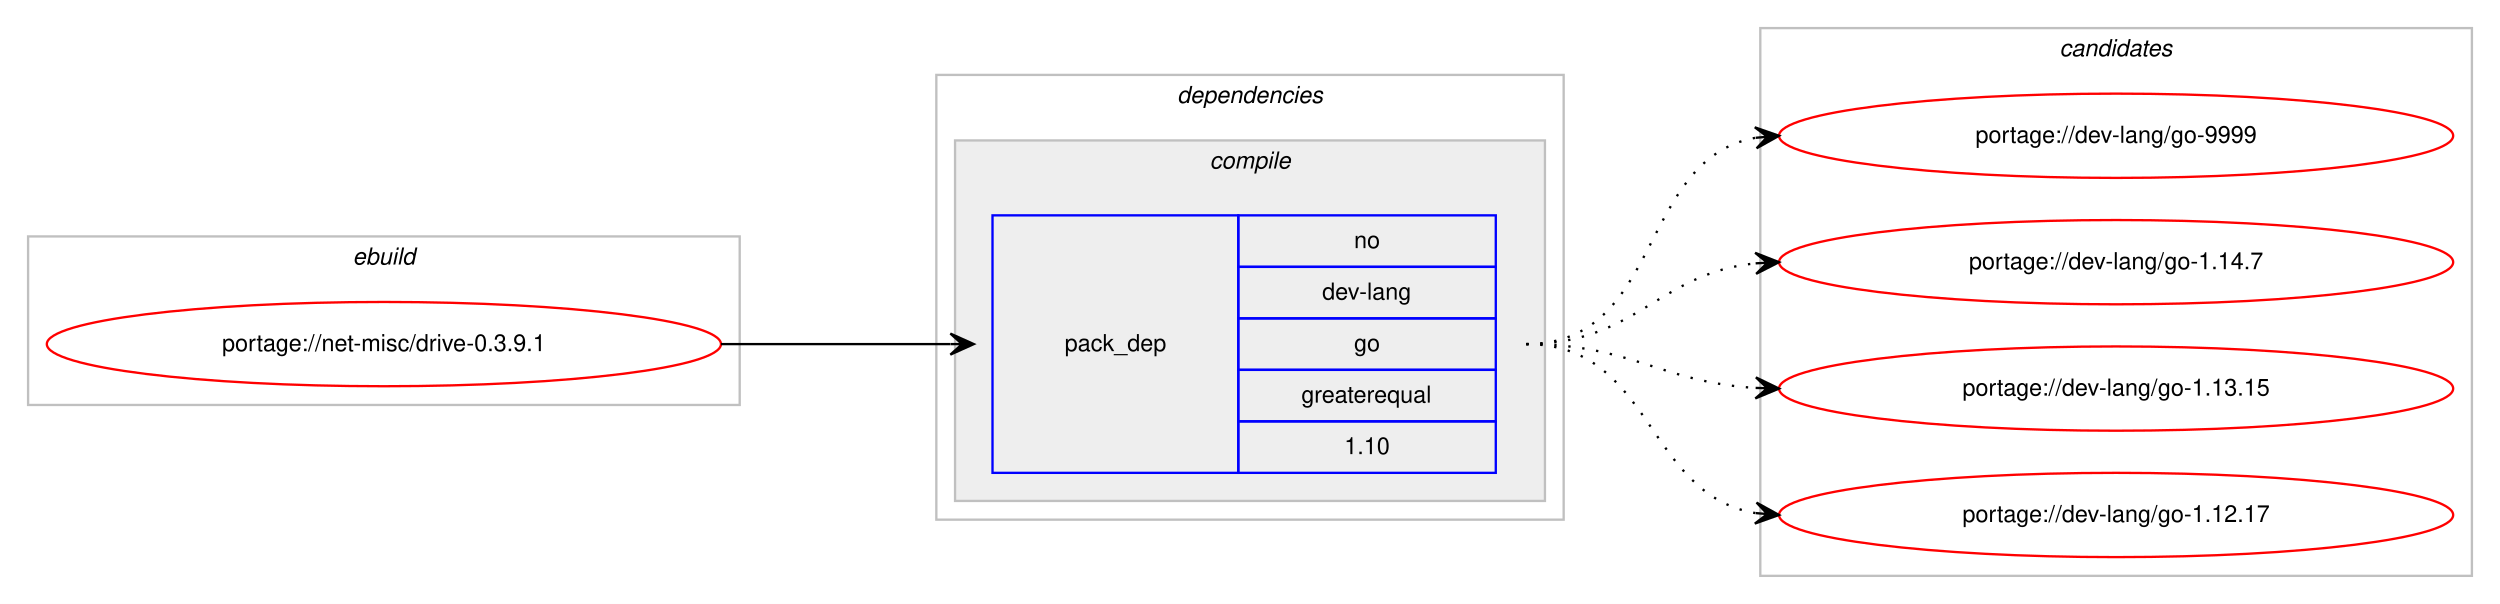
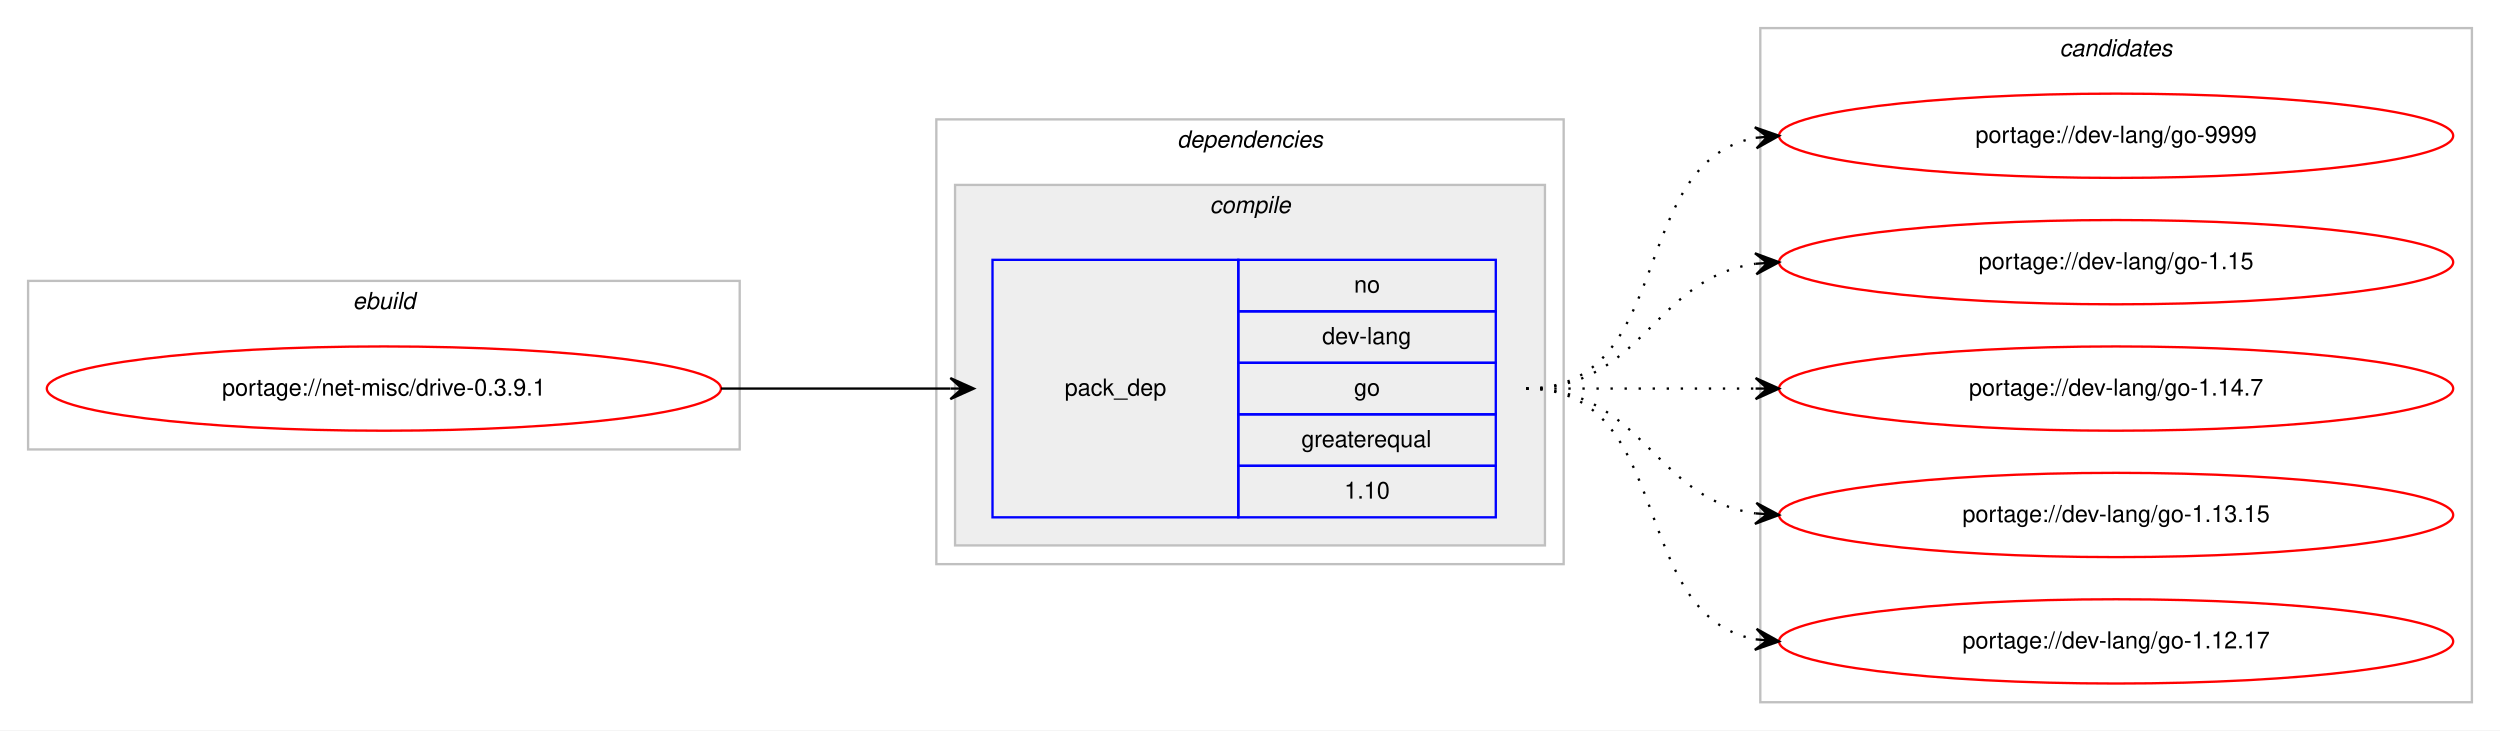
- <svg xmlns="http://www.w3.org/2000/svg" xmlns:xlink="http://www.w3.org/1999/xlink" width="1068pt" height="258pt" viewBox="0.00 0.00 1068.00 258.00">
-   <g id="graph0" class="graph" transform="scale(1 1) rotate(0) translate(4 254)">
-     <polygon fill="#ffffff" stroke="transparent" points="-4,4 -4,-254 1064,-254 1064,4 -4,4" />
+ <svg xmlns="http://www.w3.org/2000/svg" xmlns:xlink="http://www.w3.org/1999/xlink" width="1068pt" height="312pt" viewBox="0.00 0.00 1068.00 312.00">
+   <g id="graph0" class="graph" transform="scale(1 1) rotate(0) translate(4 308)">
+     <polygon fill="#ffffff" stroke="transparent" points="-4,4 -4,-308 1064,-308 1064,4 -4,4" />
    <g id="clust1" class="cluster">
-       <polygon fill="none" stroke="#c0c0c0" points="8,-81 8,-153 312,-153 312,-81 8,-81" />
-       <text text-anchor="start" x="146.663" y="-141" font-family="Helvetica,sans-Serif" font-style="italic" font-size="10.00" fill="#000000">ebuild</text>
+       <polygon fill="none" stroke="#c0c0c0" points="8,-116 8,-188 312,-188 312,-116 8,-116" />
+       <text text-anchor="start" x="146.663" y="-176" font-family="Helvetica,sans-Serif" font-style="italic" font-size="10.00" fill="#000000">ebuild</text>
    </g>
    <g id="clust2" class="cluster">
-       <polygon fill="none" stroke="#c0c0c0" points="396,-32 396,-222 664,-222 664,-32 396,-32" />
-       <text text-anchor="start" x="498.875" y="-210" font-family="Helvetica,sans-Serif" font-style="italic" font-size="10.00" fill="#000000">dependencies</text>
+       <polygon fill="none" stroke="#c0c0c0" points="396,-67 396,-257 664,-257 664,-67 396,-67" />
+       <text text-anchor="start" x="498.875" y="-245" font-family="Helvetica,sans-Serif" font-style="italic" font-size="10.00" fill="#000000">dependencies</text>
    </g>
    <g id="clust3" class="cluster">
-       <polygon fill="#eeeeee" stroke="#c0c0c0" points="404,-40 404,-194 656,-194 656,-40 404,-40" />
-       <text text-anchor="start" x="512.778" y="-182" font-family="Helvetica,sans-Serif" font-style="italic" font-size="10.00" fill="#000000">compile</text>
+       <polygon fill="#eeeeee" stroke="#c0c0c0" points="404,-75 404,-229 656,-229 656,-75 404,-75" />
+       <text text-anchor="start" x="512.778" y="-217" font-family="Helvetica,sans-Serif" font-style="italic" font-size="10.00" fill="#000000">compile</text>
    </g>
    <g id="clust7" class="cluster">
-       <polygon fill="none" stroke="#c0c0c0" points="748,-8 748,-242 1052,-242 1052,-8 748,-8" />
-       <text text-anchor="start" x="875.824" y="-230" font-family="Helvetica,sans-Serif" font-style="italic" font-size="10.00" fill="#000000">candidates</text>
+       <polygon fill="none" stroke="#c0c0c0" points="748,-8 748,-296 1052,-296 1052,-8 748,-8" />
+       <text text-anchor="start" x="875.824" y="-284" font-family="Helvetica,sans-Serif" font-style="italic" font-size="10.00" fill="#000000">candidates</text>
    </g>
    <g id="node1" class="node">
      <g id="a_node1">
        <a xlink:href="../net-misc/drive-0.3.9.1.svg" xlink:title="portage://net-misc/drive-0.3.9.1">
-           <ellipse fill="none" stroke="#ff0000" cx="160" cy="-107" rx="144" ry="18" />
-           <text text-anchor="middle" x="160" y="-104" font-family="Helvetica,sans-Serif" font-size="10.00" fill="#000000">portage://net-misc/drive-0.3.9.1</text>
+           <ellipse fill="none" stroke="#ff0000" cx="160" cy="-142" rx="144" ry="18" />
+           <text text-anchor="middle" x="160" y="-139" font-family="Helvetica,sans-Serif" font-size="10.00" fill="#000000">portage://net-misc/drive-0.3.9.1</text>
        </a>
      </g>
    </g>
    <g id="node2" class="node">
-       <polygon fill="none" stroke="#0000ff" points="420,-52 420,-162 525,-162 525,-52 420,-52" />
-       <text text-anchor="start" x="450.823" y="-104" font-family="Helvetica,sans-Serif" font-size="10.00" fill="#000000">pack_dep</text>
-       <polygon fill="none" stroke="#0000ff" points="525,-140 525,-162 635,-162 635,-140 525,-140" />
-       <text text-anchor="start" x="574.441" y="-148" font-family="Helvetica,sans-Serif" font-size="10.00" fill="#000000">no</text>
-       <polygon fill="none" stroke="#0000ff" points="525,-118 525,-140 635,-140 635,-118 525,-118" />
-       <text text-anchor="start" x="560.828" y="-126" font-family="Helvetica,sans-Serif" font-size="10.00" fill="#000000">dev-lang</text>
-       <polygon fill="none" stroke="#0000ff" points="525,-96 525,-118 635,-118 635,-96 525,-96" />
-       <text text-anchor="start" x="574.441" y="-104" font-family="Helvetica,sans-Serif" font-size="10.00" fill="#000000">go</text>
-       <polygon fill="none" stroke="#0000ff" points="525,-74 525,-96 635,-96 635,-74 525,-74" />
-       <text text-anchor="start" x="551.936" y="-82" font-family="Helvetica,sans-Serif" font-size="10.00" fill="#000000">greaterequal</text>
-       <polygon fill="none" stroke="#0000ff" points="525,-52 525,-74 635,-74 635,-52 525,-52" />
-       <text text-anchor="start" x="570.272" y="-60" font-family="Helvetica,sans-Serif" font-size="10.00" fill="#000000">1.10</text>
+       <polygon fill="none" stroke="#0000ff" points="420,-87 420,-197 525,-197 525,-87 420,-87" />
+       <text text-anchor="start" x="450.823" y="-139" font-family="Helvetica,sans-Serif" font-size="10.00" fill="#000000">pack_dep</text>
+       <polygon fill="none" stroke="#0000ff" points="525,-175 525,-197 635,-197 635,-175 525,-175" />
+       <text text-anchor="start" x="574.441" y="-183" font-family="Helvetica,sans-Serif" font-size="10.00" fill="#000000">no</text>
+       <polygon fill="none" stroke="#0000ff" points="525,-153 525,-175 635,-175 635,-153 525,-153" />
+       <text text-anchor="start" x="560.828" y="-161" font-family="Helvetica,sans-Serif" font-size="10.00" fill="#000000">dev-lang</text>
+       <polygon fill="none" stroke="#0000ff" points="525,-131 525,-153 635,-153 635,-131 525,-131" />
+       <text text-anchor="start" x="574.441" y="-139" font-family="Helvetica,sans-Serif" font-size="10.00" fill="#000000">go</text>
+       <polygon fill="none" stroke="#0000ff" points="525,-109 525,-131 635,-131 635,-109 525,-109" />
+       <text text-anchor="start" x="551.936" y="-117" font-family="Helvetica,sans-Serif" font-size="10.00" fill="#000000">greaterequal</text>
+       <polygon fill="none" stroke="#0000ff" points="525,-87 525,-109 635,-109 635,-87 525,-87" />
+       <text text-anchor="start" x="570.272" y="-95" font-family="Helvetica,sans-Serif" font-size="10.00" fill="#000000">1.10</text>
    </g>
    <g id="edge1" class="edge">
-       <path fill="none" stroke="#000000" d="M304,-107C348.438,-107 362.02,-107 401.878,-107" />
-       <polygon fill="#000000" stroke="#000000" points="412,-107 402,-111.5 407,-107 402,-107 402,-107 402,-107 407,-107 402,-102.5 412,-107 412,-107" />
+       <path fill="none" stroke="#000000" d="M304,-142C348.438,-142 362.02,-142 401.878,-142" />
+       <polygon fill="#000000" stroke="#000000" points="412,-142 402,-146.5 407,-142 402,-142 402,-142 402,-142 407,-142 402,-137.5 412,-142 412,-142" />
    </g>
    <g id="node3" class="node">
      <g id="a_node3">
        <a xlink:href="../dev-lang/go-9999.svg" xlink:title="portage://dev-lang/go-9999">
-           <ellipse fill="none" stroke="#ff0000" cx="900" cy="-196" rx="144" ry="18" />
-           <text text-anchor="middle" x="900" y="-193" font-family="Helvetica,sans-Serif" font-size="10.00" fill="#000000">portage://dev-lang/go-9999</text>
+           <ellipse fill="none" stroke="#ff0000" cx="900" cy="-250" rx="144" ry="18" />
+           <text text-anchor="middle" x="900" y="-247" font-family="Helvetica,sans-Serif" font-size="10.00" fill="#000000">portage://dev-lang/go-9999</text>
        </a>
      </g>
    </g>
    <g id="edge2" class="edge">
-       <path fill="none" stroke="#000000" stroke-dasharray="1,5" d="M648,-107C706.554,-107 695.453,-185.876 745.845,-195.119" />
-       <polygon fill="#000000" stroke="#000000" points="756,-196 745.649,-199.619 751.019,-195.568 746.037,-195.136 746.037,-195.136 746.037,-195.136 751.019,-195.568 746.426,-190.653 756,-196 756,-196" />
+       <path fill="none" stroke="#000000" stroke-dasharray="1,5" d="M648,-142C712.303,-142 690.78,-238.91 746.031,-249.131" />
+       <polygon fill="#000000" stroke="#000000" points="756,-250 745.647,-253.614 751.019,-249.566 746.038,-249.131 746.038,-249.131 746.038,-249.131 751.019,-249.566 746.429,-244.648 756,-250 756,-250" />
    </g>
    <g id="node4" class="node">
      <g id="a_node4">
+         <a xlink:href="../dev-lang/go-1.15.svg" xlink:title="portage://dev-lang/go-1.15">
+           <ellipse fill="none" stroke="#ff0000" cx="900" cy="-196" rx="144" ry="18" />
+           <text text-anchor="middle" x="900" y="-193" font-family="Helvetica,sans-Serif" font-size="10.00" fill="#000000">portage://dev-lang/go-1.15</text>
+         </a>
+       </g>
+     </g>
+     <g id="edge3" class="edge">
+       <path fill="none" stroke="#000000" stroke-dasharray="1,5" d="M648,-142C698.102,-142 702.012,-189.066 745.979,-195.317" />
+       <polygon fill="#000000" stroke="#000000" points="756,-196 745.717,-199.81 751.012,-195.66 746.023,-195.32 746.023,-195.32 746.023,-195.32 751.012,-195.66 746.329,-190.831 756,-196 756,-196" />
+     </g>
+     <g id="node5" class="node">
+       <g id="a_node5">
        <a xlink:href="../dev-lang/go-1.14.7.svg" xlink:title="portage://dev-lang/go-1.14.7">
          <ellipse fill="none" stroke="#ff0000" cx="900" cy="-142" rx="144" ry="18" />
          <text text-anchor="middle" x="900" y="-139" font-family="Helvetica,sans-Serif" font-size="10.00" fill="#000000">portage://dev-lang/go-1.14.7</text>
        </a>
      </g>
    </g>
-     <g id="edge3" class="edge">
-       <path fill="none" stroke="#000000" stroke-dasharray="1,5" d="M648,-107C694.91,-107 704.332,-137.251 745.97,-141.505" />
-       <polygon fill="#000000" stroke="#000000" points="756,-142 745.79,-146.002 751.006,-141.754 746.012,-141.507 746.012,-141.507 746.012,-141.507 751.006,-141.754 746.234,-137.013 756,-142 756,-142" />
+     <g id="edge4" class="edge">
+       <path fill="none" stroke="#000000" stroke-dasharray="1,5" d="M648,-142C692.438,-142 706.02,-142 745.878,-142" />
+       <polygon fill="#000000" stroke="#000000" points="756,-142 746,-146.5 751,-142 746,-142 746,-142 746,-142 751,-142 746,-137.5 756,-142 756,-142" />
    </g>
-     <g id="node5" class="node">
-       <g id="a_node5">
+     <g id="node6" class="node">
+       <g id="a_node6">
        <a xlink:href="../dev-lang/go-1.13.15.svg" xlink:title="portage://dev-lang/go-1.13.15">
          <ellipse fill="none" stroke="#ff0000" cx="900" cy="-88" rx="144" ry="18" />
          <text text-anchor="middle" x="900" y="-85" font-family="Helvetica,sans-Serif" font-size="10.00" fill="#000000">portage://dev-lang/go-1.13.15</text>
        </a>
      </g>
    </g>
-     <g id="edge4" class="edge">
-       <path fill="none" stroke="#000000" stroke-dasharray="1,5" d="M648,-107C693.215,-107 705.542,-90.647 746.004,-88.283" />
-       <polygon fill="#000000" stroke="#000000" points="756,-88 746.132,-92.782 751.002,-88.142 746.004,-88.283 746.004,-88.283 746.004,-88.283 751.002,-88.142 745.876,-83.785 756,-88 756,-88" />
+     <g id="edge5" class="edge">
+       <path fill="none" stroke="#000000" stroke-dasharray="1,5" d="M648,-142C698.102,-142 702.012,-94.934 745.979,-88.683" />
+       <polygon fill="#000000" stroke="#000000" points="756,-88 746.329,-93.169 751.012,-88.34 746.023,-88.68 746.023,-88.68 746.023,-88.68 751.012,-88.34 745.717,-84.19 756,-88 756,-88" />
    </g>
-     <g id="node6" class="node">
-       <g id="a_node6">
+     <g id="node7" class="node">
+       <g id="a_node7">
        <a xlink:href="../dev-lang/go-1.12.17.svg" xlink:title="portage://dev-lang/go-1.12.17">
          <ellipse fill="none" stroke="#ff0000" cx="900" cy="-34" rx="144" ry="18" />
          <text text-anchor="middle" x="900" y="-31" font-family="Helvetica,sans-Serif" font-size="10.00" fill="#000000">portage://dev-lang/go-1.12.17</text>
        </a>
      </g>
    </g>
-     <g id="edge5" class="edge">
-       <path fill="none" stroke="#000000" stroke-dasharray="1,5" d="M648,-107C702.316,-107 698.79,-42.84 745.876,-34.82" />
-       <polygon fill="#000000" stroke="#000000" points="756,-34 746.396,-39.292 751.016,-34.404 746.033,-34.807 746.033,-34.807 746.033,-34.807 751.016,-34.404 745.669,-30.322 756,-34 756,-34" />
+     <g id="edge6" class="edge">
+       <path fill="none" stroke="#000000" stroke-dasharray="1,5" d="M648,-142C712.303,-142 690.78,-45.09 746.031,-34.869" />
+       <polygon fill="#000000" stroke="#000000" points="756,-34 746.429,-39.352 751.019,-34.434 746.038,-34.869 746.038,-34.869 746.038,-34.869 751.019,-34.434 745.647,-30.386 756,-34 756,-34" />
    </g>
  </g>
</svg>
